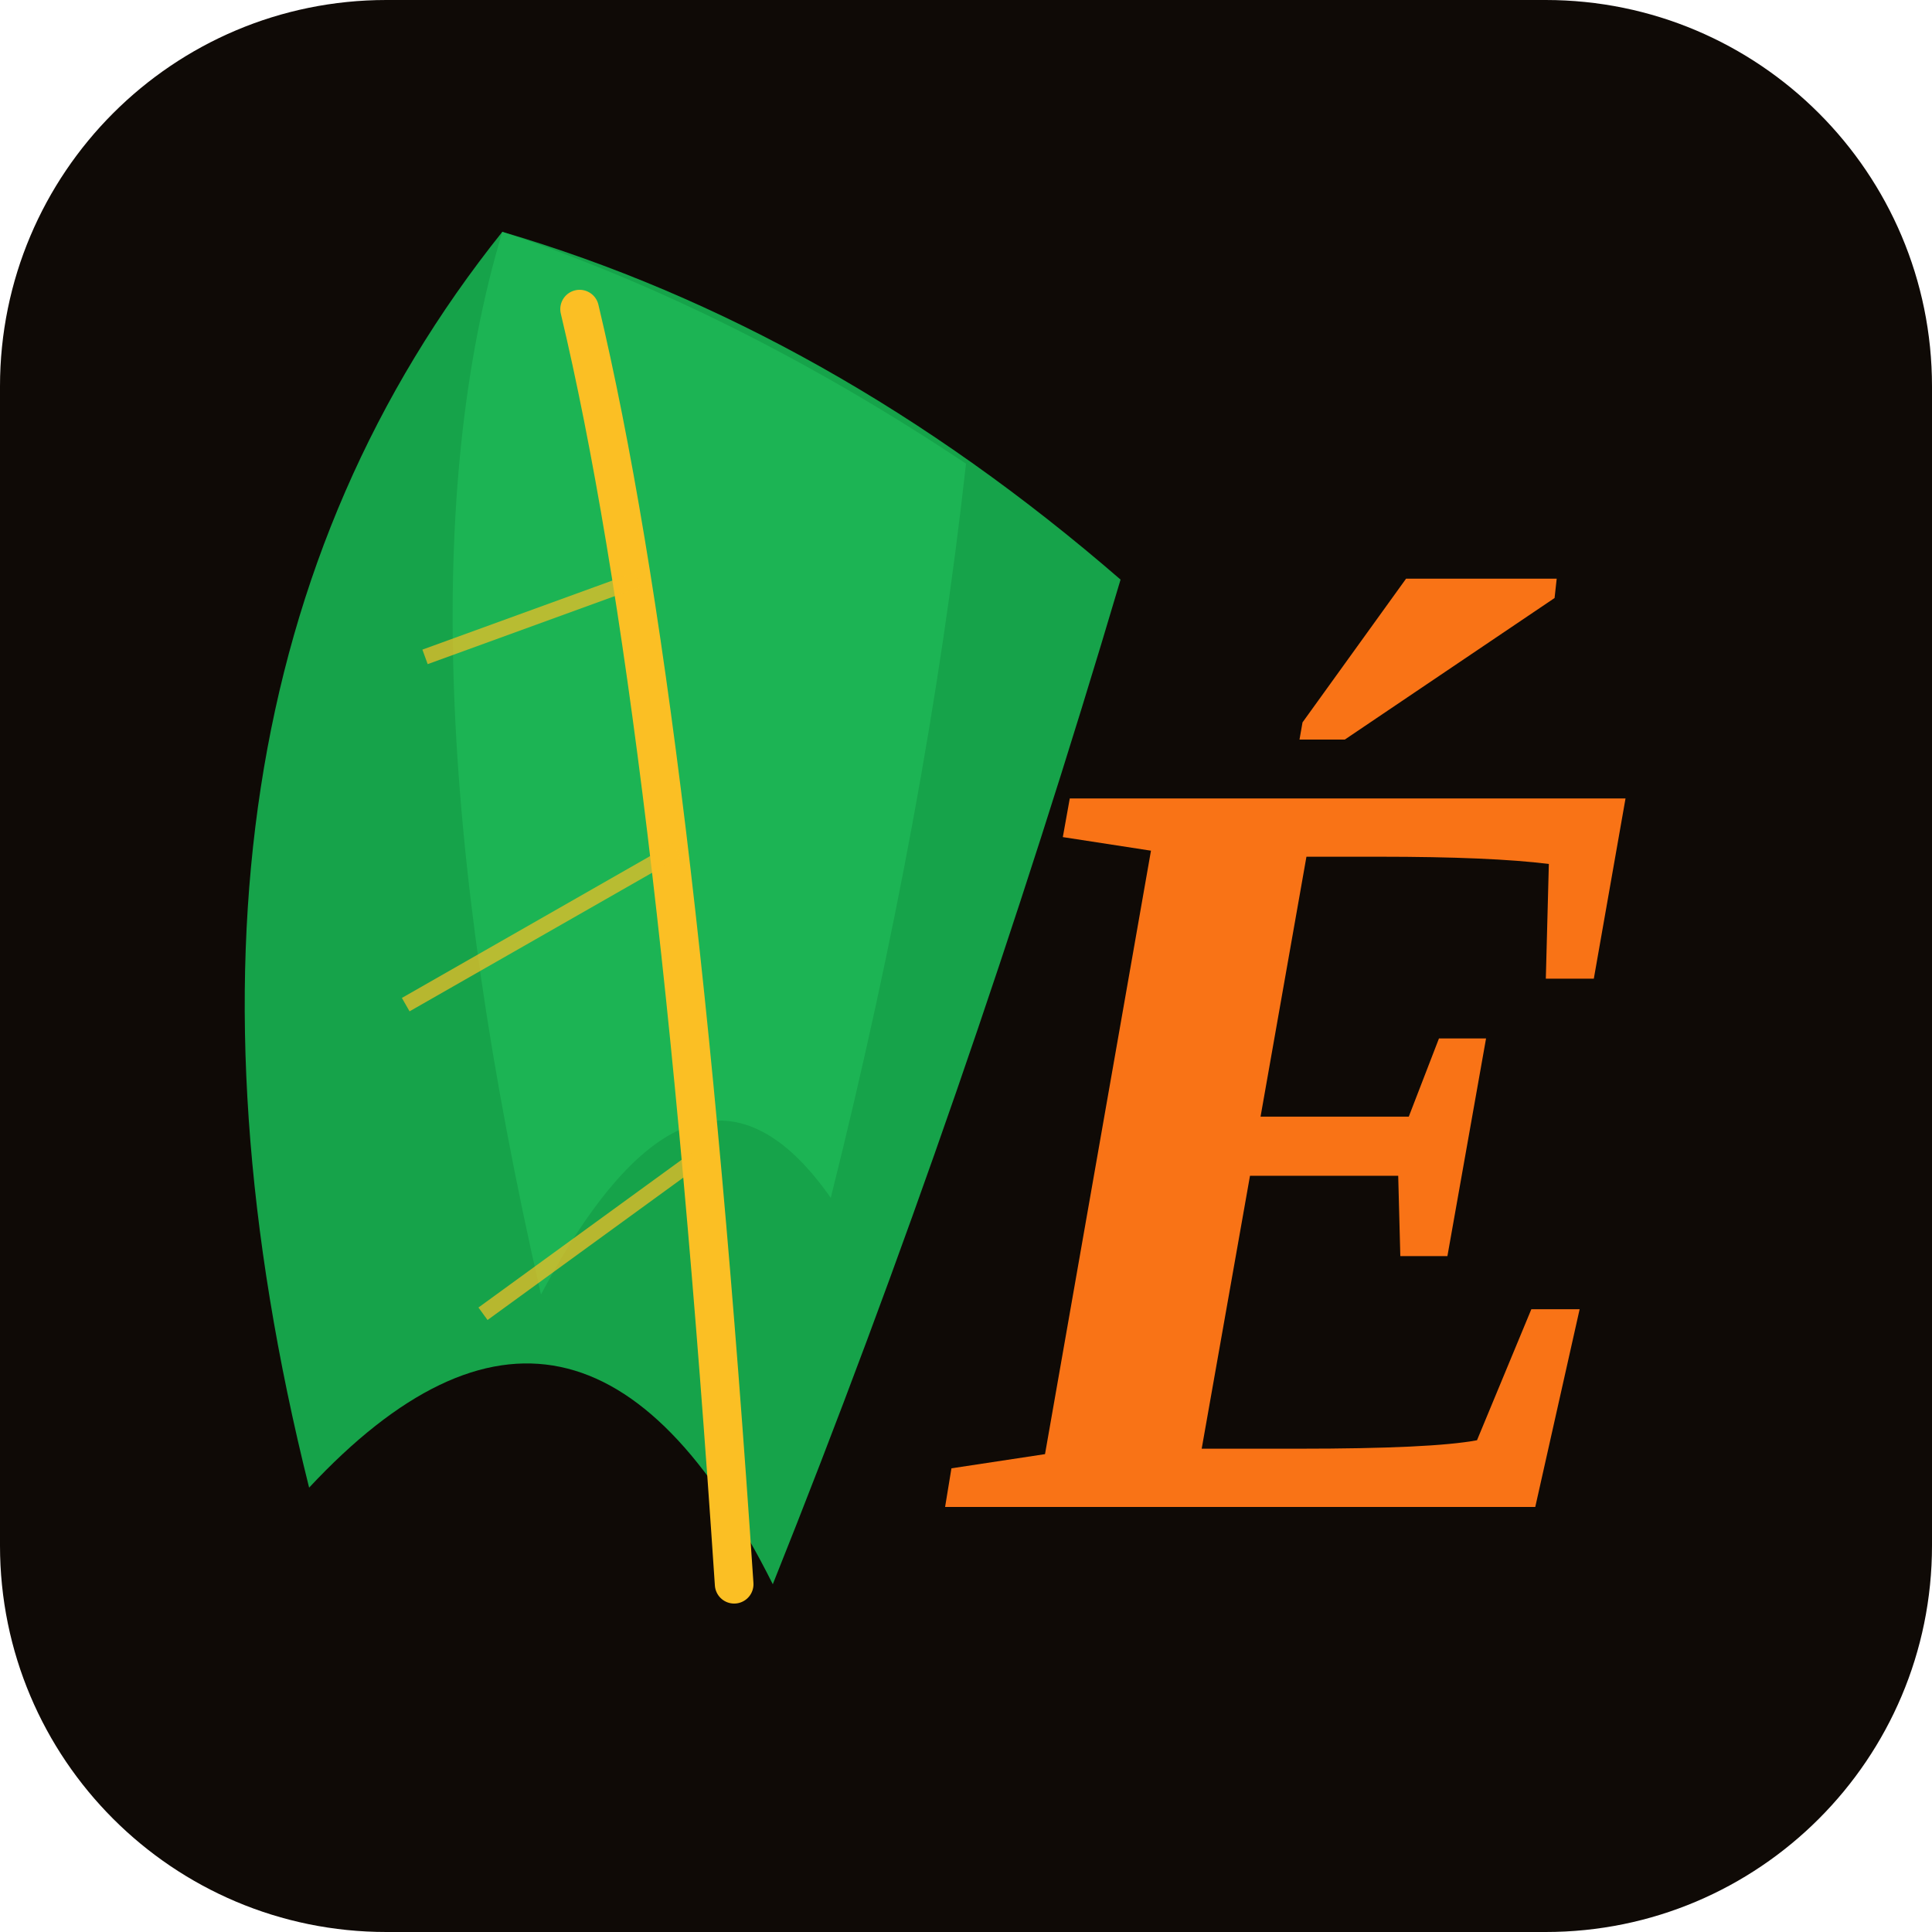
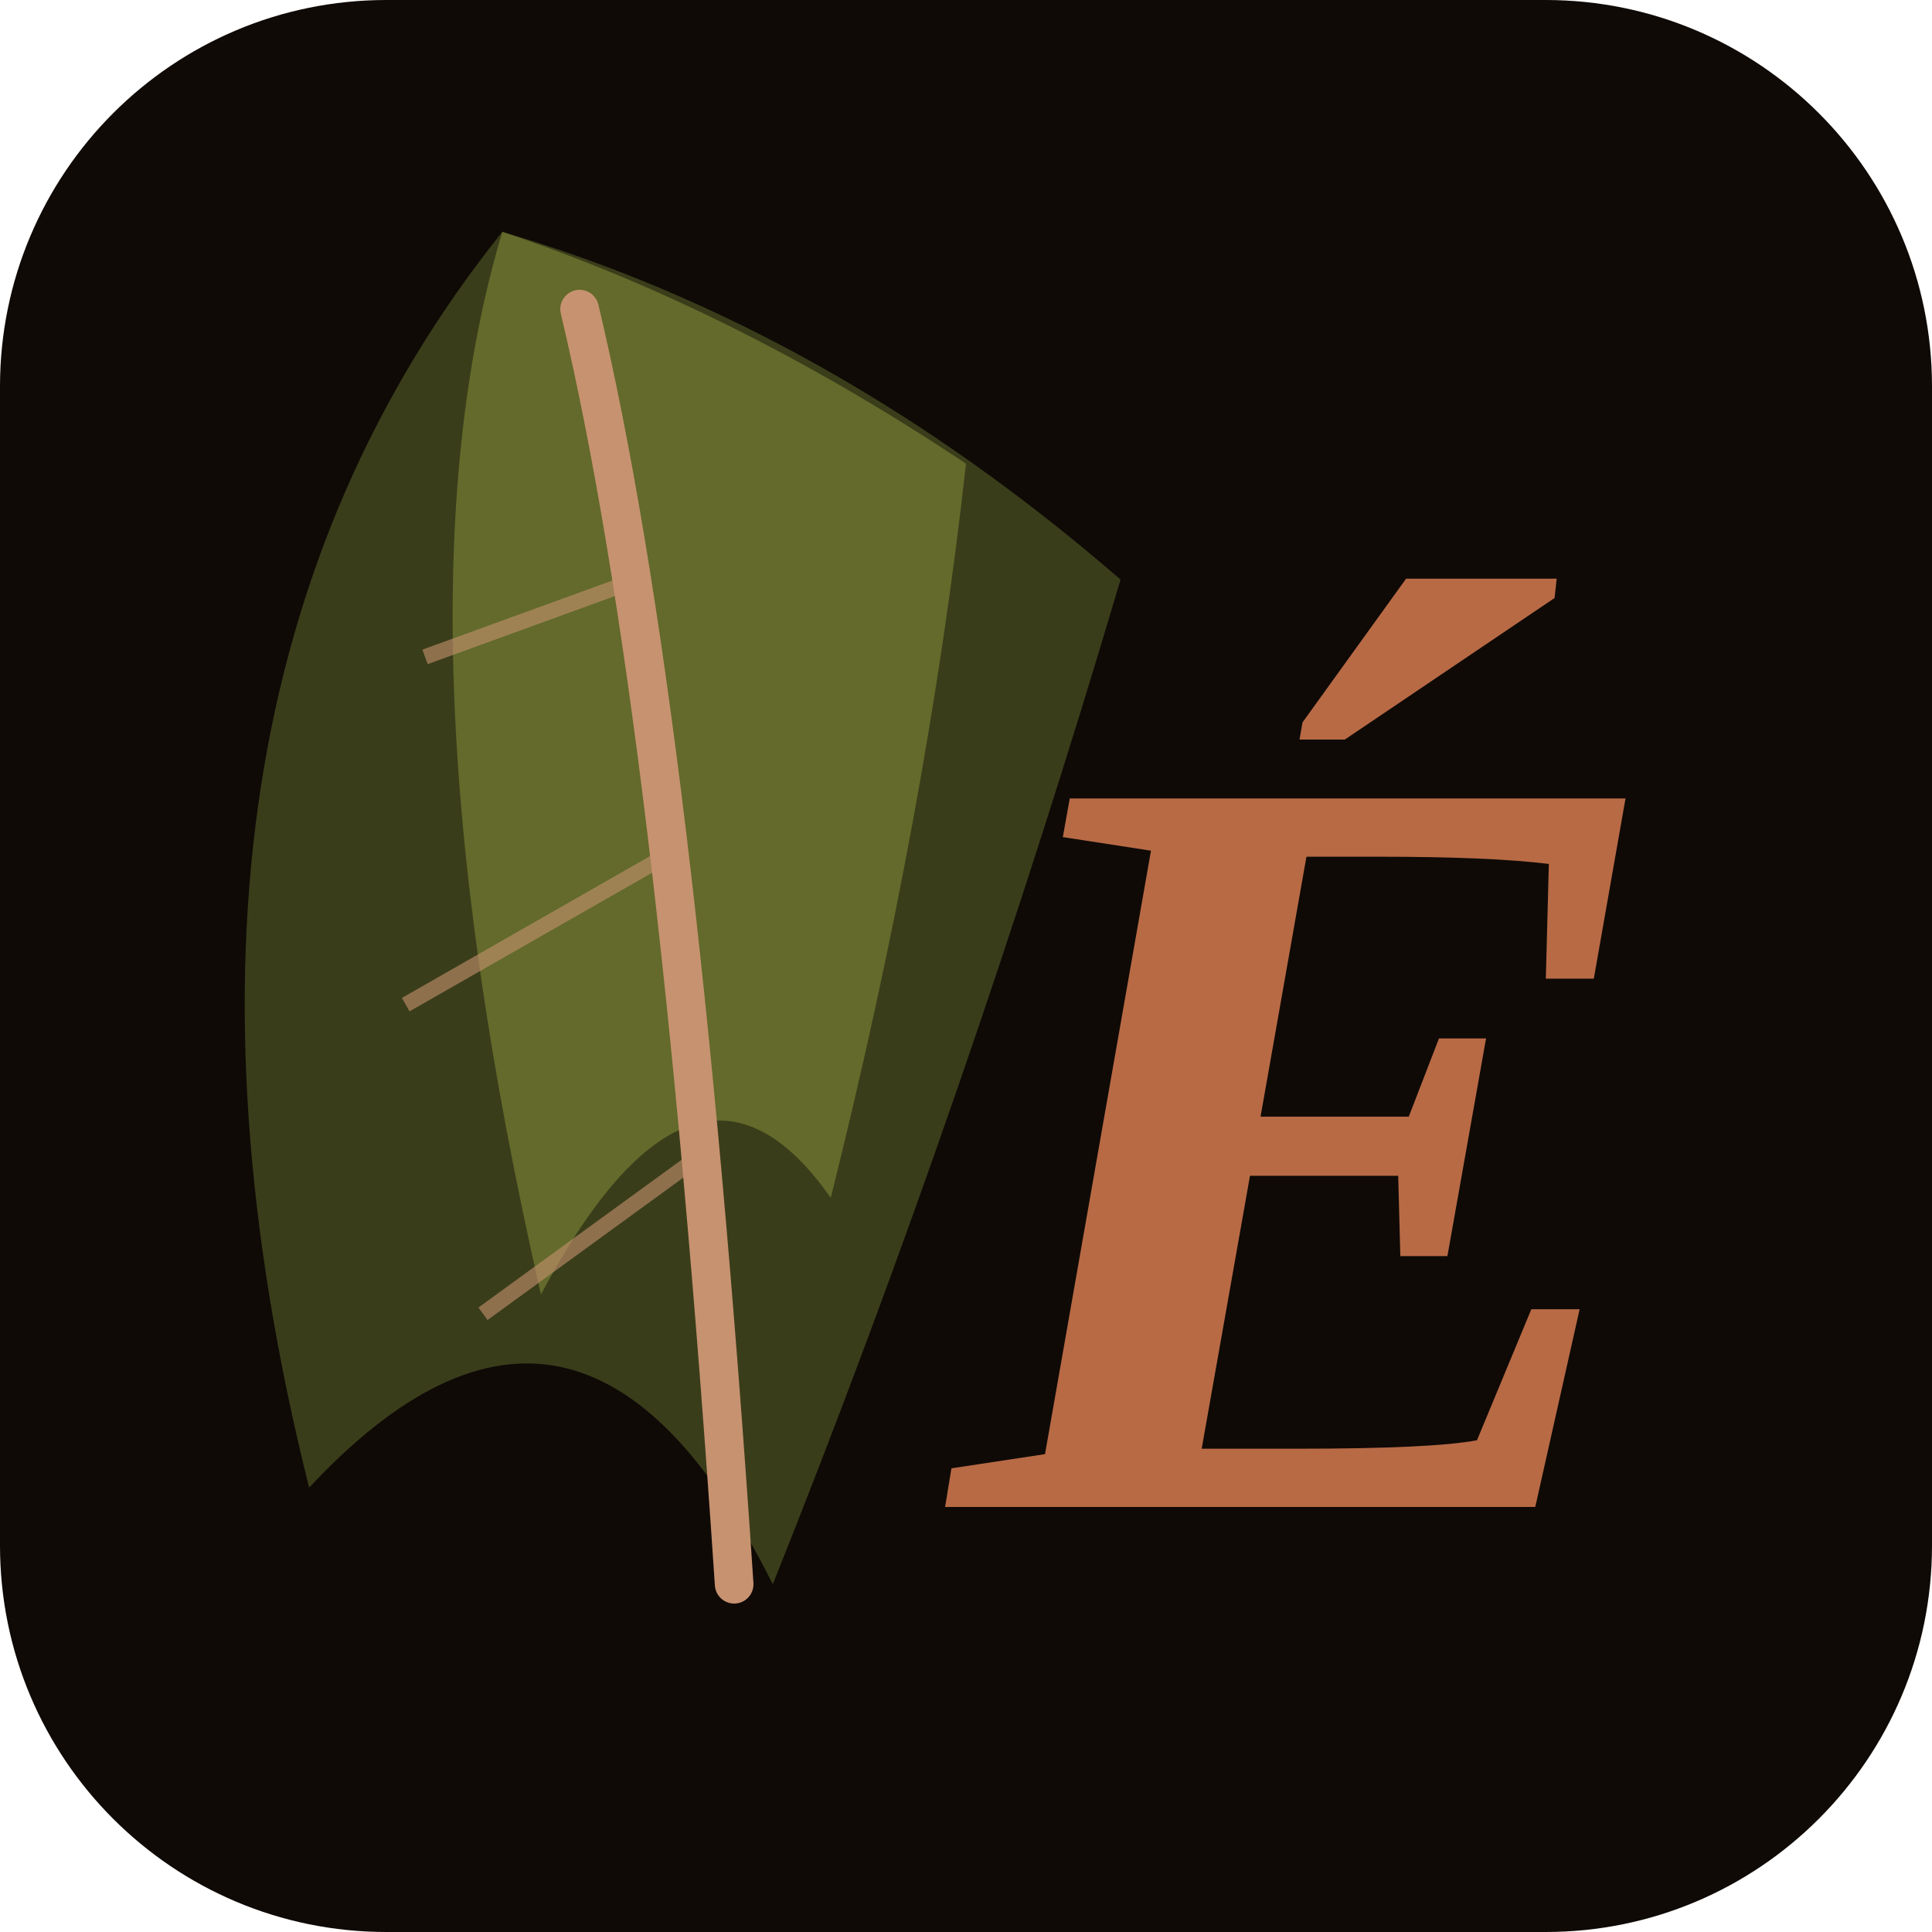
<svg xmlns="http://www.w3.org/2000/svg" viewBox="0 0 100 100">
  <rect width="100" height="100" fill="#0f0a06" rx="20" />
  <g transform="translate(8, 12)">
-     <path d="M 18 0              Q -2 25, 8 65              Q 22 50, 32 70              Q 42 45, 50 18              Q 35 5, 18 0 Z" fill="#16a34a" />
-     <path d="M 18 0              Q 12 20, 20 55              Q 28 40, 35 50              Q 40 30, 42 12              Q 30 4, 18 0 Z" fill="#22c55e" opacity="0.5" />
-     <path d="M 22 4 Q 27 25, 30 70" stroke="#fbbf24" stroke-width="2" fill="none" stroke-linecap="round" />
-     <path d="M 25 18 L 14 22 M 27 32 L 13 40 M 28 48 L 17 56" stroke="#fbbf24" stroke-width="0.8" fill="none" opacity="0.7" />
+     <path d="M 18 0              Q -2 25, 8 65              Q 22 50, 32 70              Q 42 45, 50 18              Q 35 5, 18 0 Z" fill="#3a3d1a" />
+     <path d="M 18 0              Q 12 20, 20 55              Q 28 40, 35 50              Q 40 30, 42 12              Q 30 4, 18 0 Z" fill="#7a8334" opacity="0.65" />
+     <path d="M 22 4 Q 27 25, 30 70" stroke="#c79270" stroke-width="2" fill="none" stroke-linecap="round" />
+     <path d="M 25 18 L 14 22 M 27 32 L 13 40 M 28 48 L 17 56" stroke="#c79270" stroke-width="0.8" fill="none" opacity="0.6" />
  </g>
-   <text x="68" y="78" font-family="Georgia, 'Times New Roman', serif" font-size="56" font-weight="bold" font-style="italic" fill="#f97316" text-anchor="middle">É</text>
+   <text x="68" y="78" font-family="Georgia, 'Times New Roman', serif" font-size="56" font-weight="bold" font-style="italic" fill="#b86a45" text-anchor="middle">É</text>
</svg>
